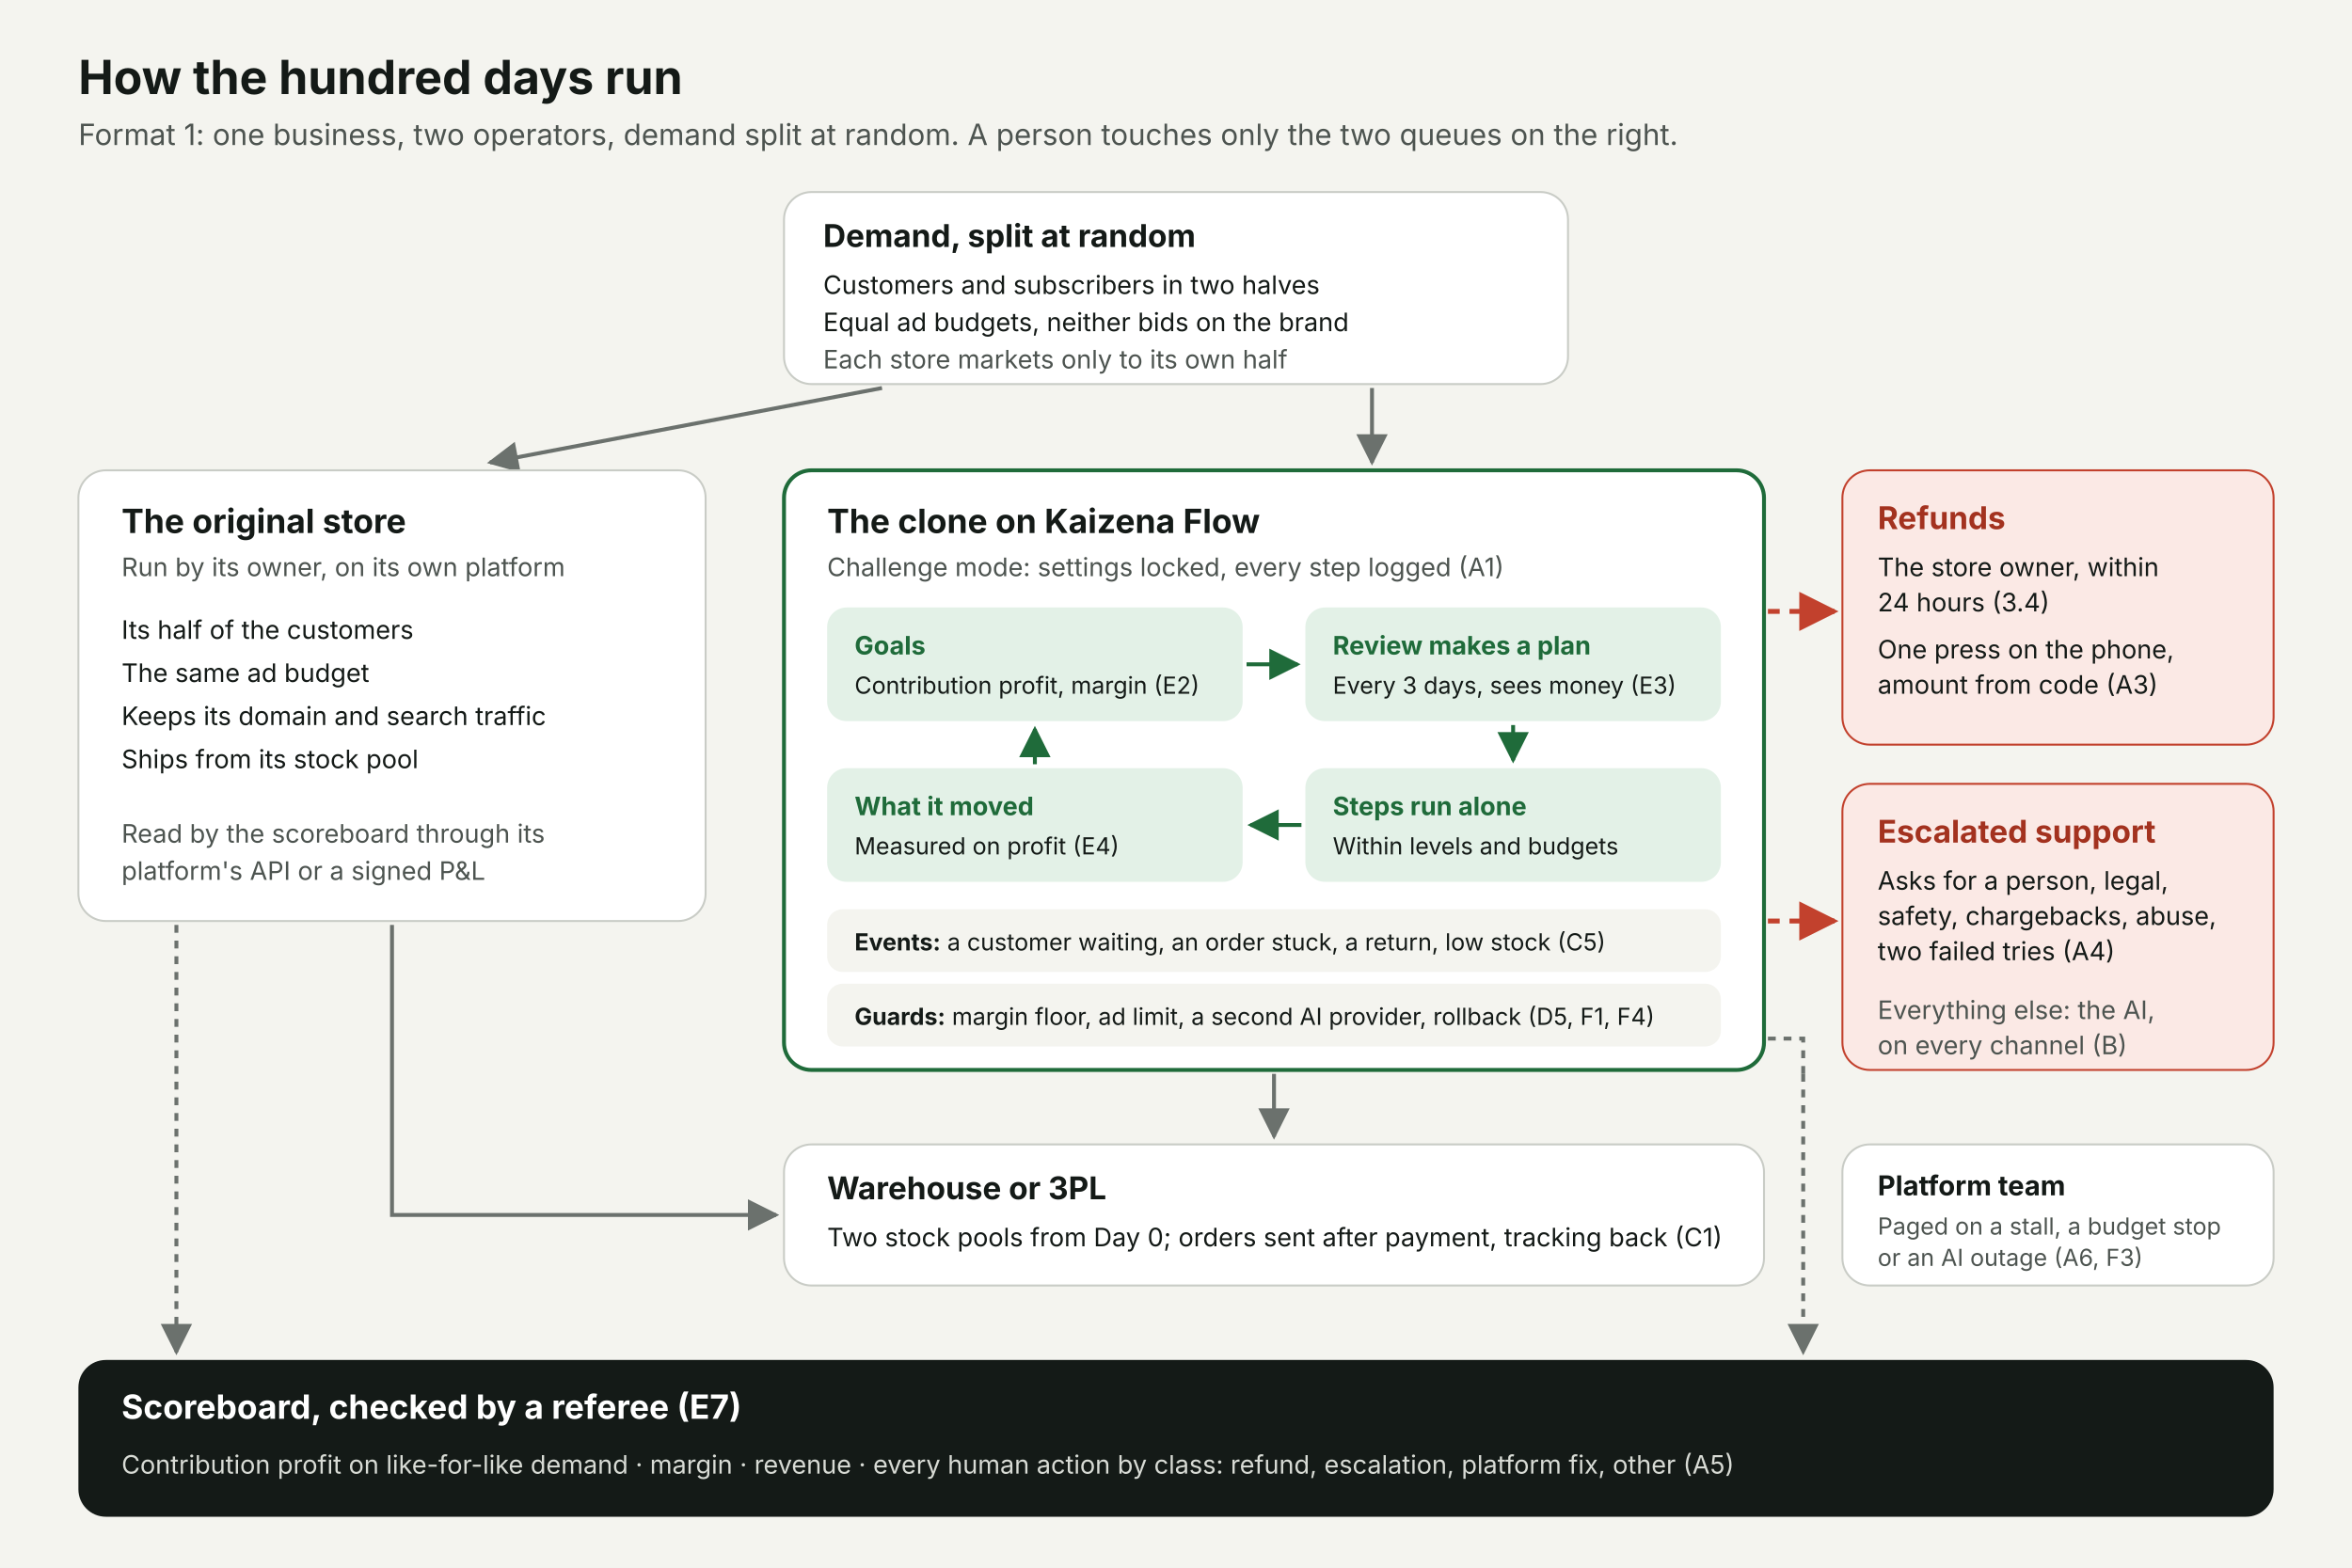
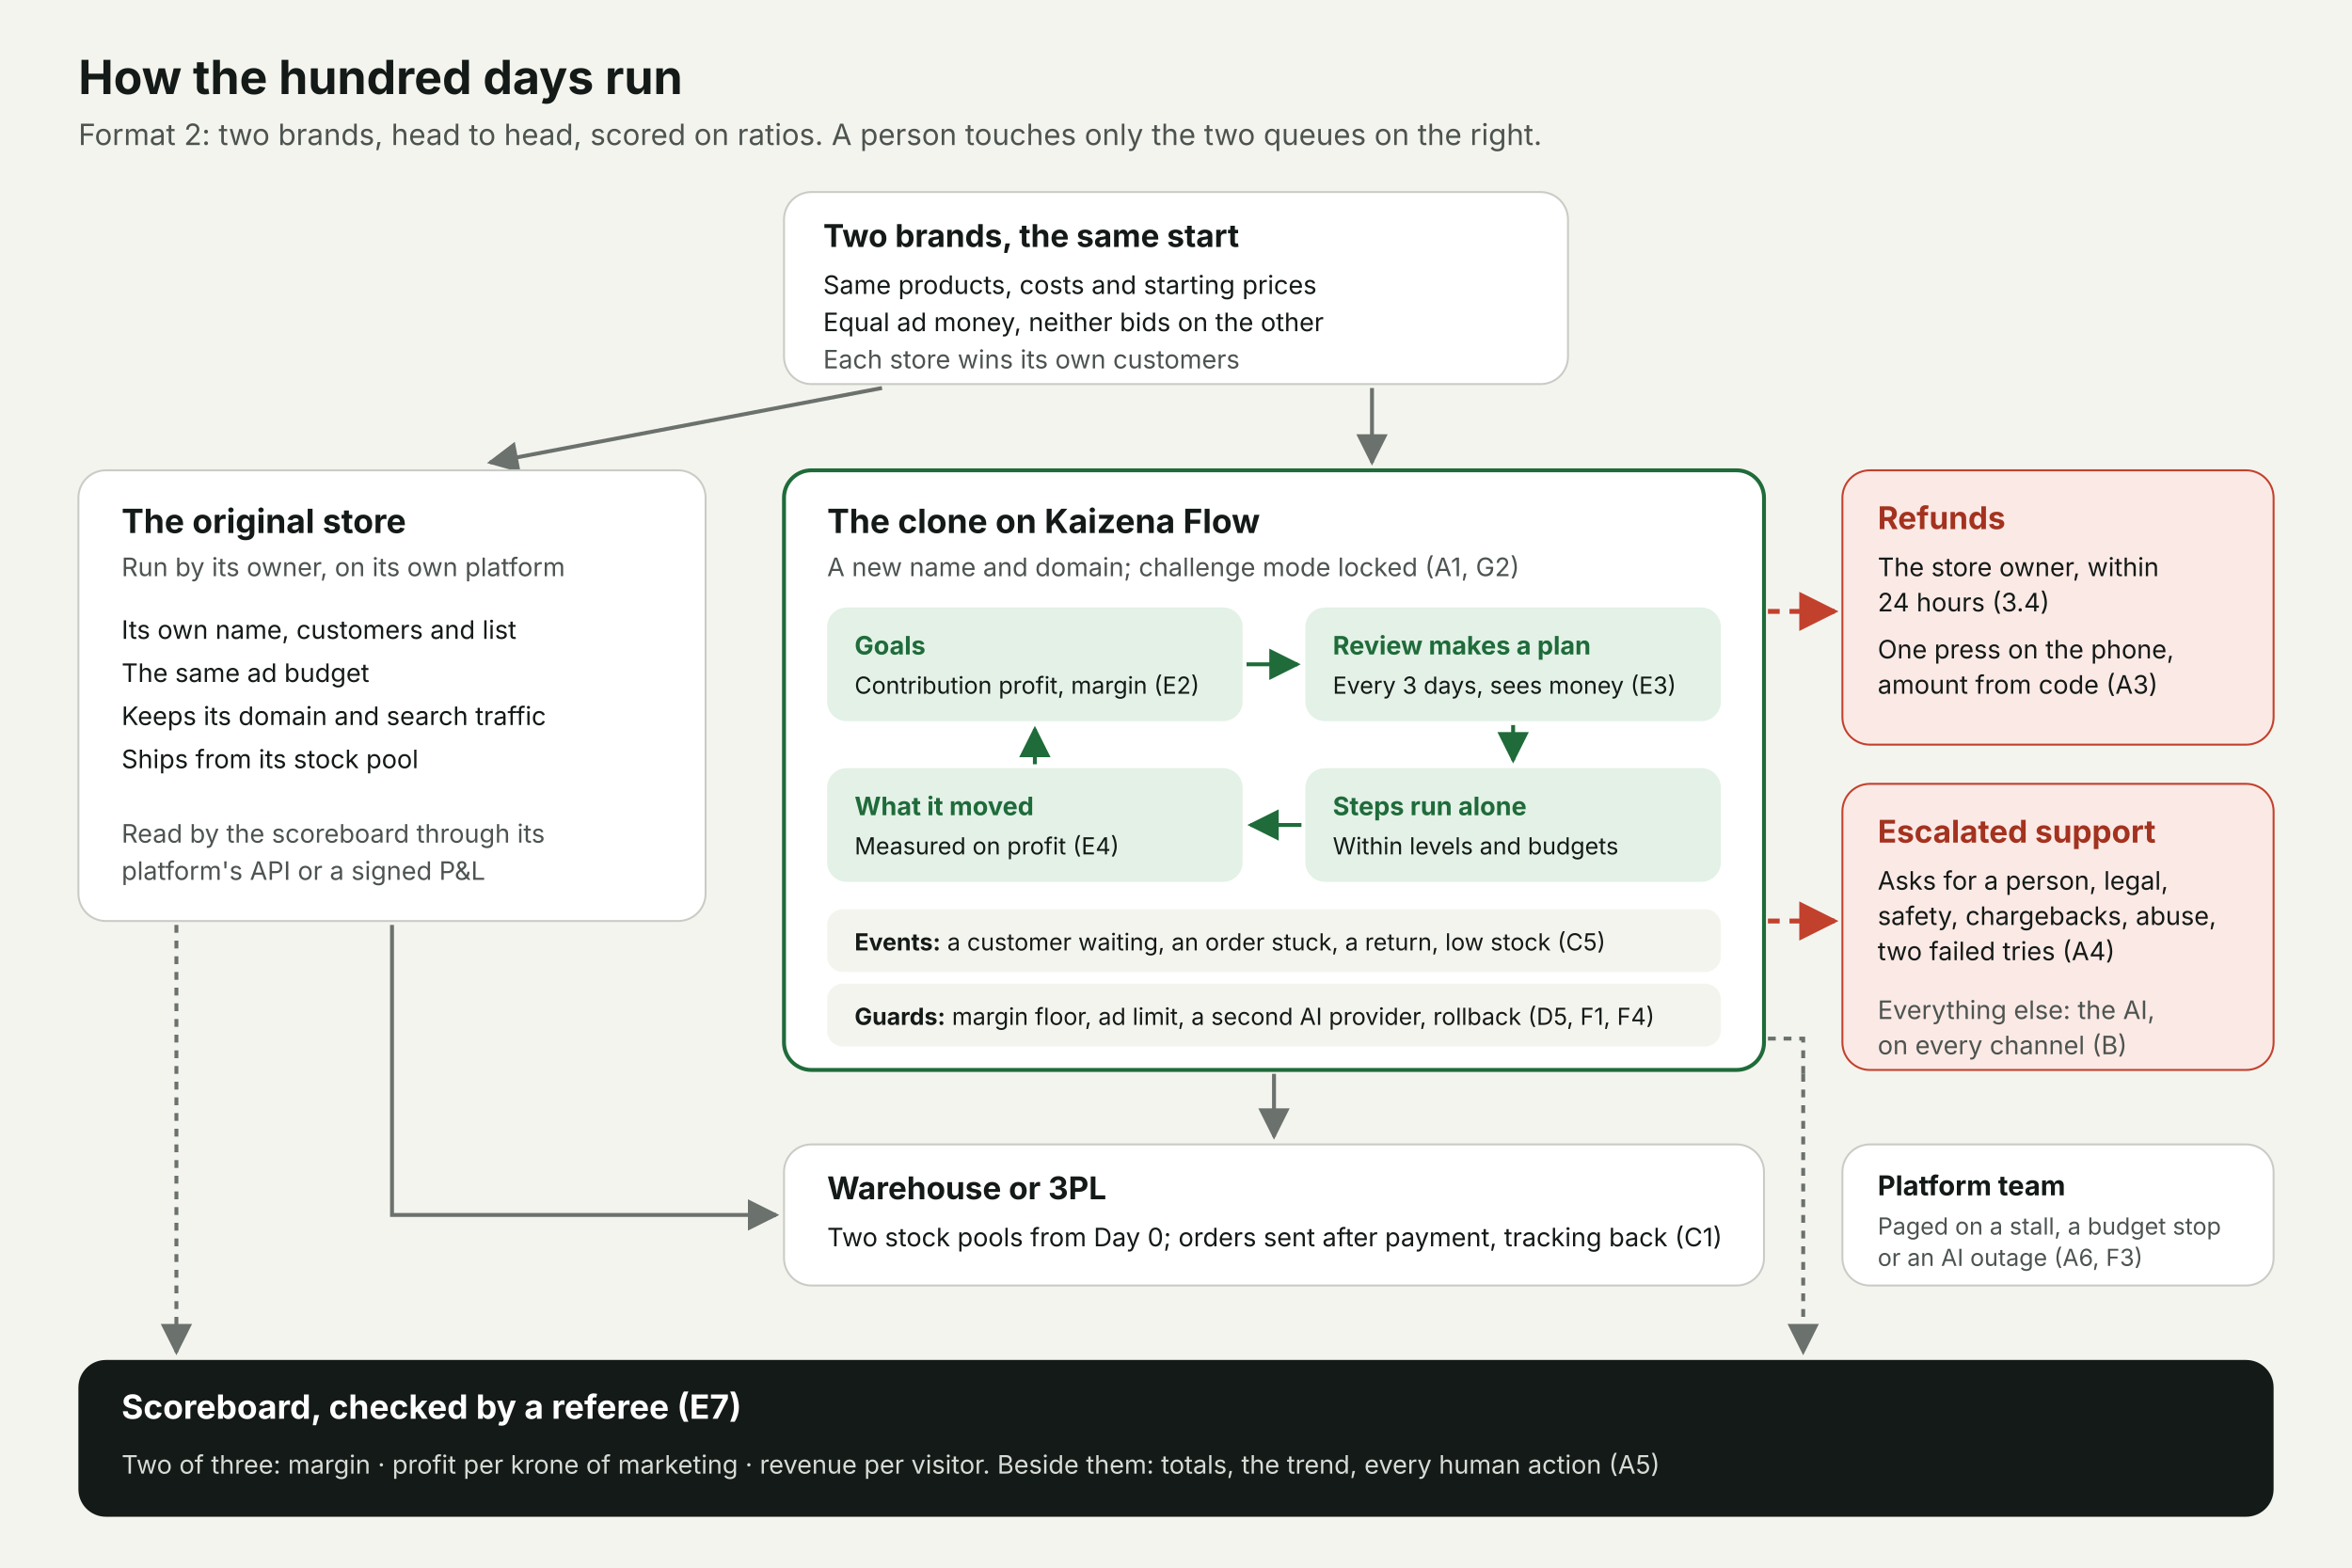
<svg xmlns="http://www.w3.org/2000/svg" width="1200" height="800" viewBox="0 0 1200 800" font-family="Inter, -apple-system, 'Segoe UI', Roboto, Helvetica, Arial, sans-serif">
  <defs>
    <marker id="arrow" viewBox="0 0 10 10" refX="9" refY="5" markerWidth="8" markerHeight="8" orient="auto-start-reverse">
      <path d="M0 0 L10 5 L0 10 z" fill="#1f6b3a" />
    </marker>
    <marker id="arrow-red" viewBox="0 0 10 10" refX="9" refY="5" markerWidth="8" markerHeight="8" orient="auto-start-reverse">
      <path d="M0 0 L10 5 L0 10 z" fill="#c2412d" />
    </marker>
    <marker id="arrow-grey" viewBox="0 0 10 10" refX="9" refY="5" markerWidth="8" markerHeight="8" orient="auto-start-reverse">
      <path d="M0 0 L10 5 L0 10 z" fill="#6b716d" />
    </marker>
  </defs>
  <rect width="1200" height="800" fill="#f4f4ef" />
  <text x="40" y="48" font-size="24" font-weight="700" fill="#141a17">How the hundred days run</text>
-   <text x="40" y="74" font-size="15" fill="#4d5450">Format 1: one business, two operators, demand split at random. A person touches only the two queues on the right.</text>
+   <text x="40" y="74" font-size="15" fill="#4d5450">Format 2: two brands, head to head, scored on ratios. A person touches only the two queues on the right.</text>
  <rect x="400" y="98" width="400" height="98" rx="14" fill="#ffffff" stroke="#c9ccc6" />
-   <text x="420" y="126" font-size="16" font-weight="700" fill="#141a17">Demand, split at random</text>
-   <text x="420" y="150" font-size="13" fill="#141a17">Customers and subscribers in two halves</text>
-   <text x="420" y="169" font-size="13" fill="#141a17">Equal ad budgets, neither bids on the brand</text>
-   <text x="420" y="188" font-size="13" fill="#4d5450">Each store markets only to its own half</text>
+   <text x="420" y="126" font-size="16" font-weight="700" fill="#141a17">Two brands, the same start</text>
+   <text x="420" y="150" font-size="13" fill="#141a17">Same products, costs and starting prices</text>
+   <text x="420" y="169" font-size="13" fill="#141a17">Equal ad money, neither bids on the other</text>
+   <text x="420" y="188" font-size="13" fill="#4d5450">Each store wins its own customers</text>
  <path d="M450 198 L250 236" stroke="#6b716d" stroke-width="2" fill="none" marker-end="url(#arrow-grey)" />
  <path d="M700 198 L700 236" stroke="#6b716d" stroke-width="2" fill="none" marker-end="url(#arrow-grey)" />
  <rect x="40" y="240" width="320" height="230" rx="14" fill="#ffffff" stroke="#c9ccc6" />
  <text x="62" y="272" font-size="17" font-weight="700" fill="#141a17">The original store</text>
  <text x="62" y="294" font-size="13" fill="#4d5450">Run by its owner, on its own platform</text>
-   <text x="62" y="326" font-size="13" fill="#141a17">Its half of the customers</text>
+   <text x="62" y="326" font-size="13" fill="#141a17">Its own name, customers and list</text>
  <text x="62" y="348" font-size="13" fill="#141a17">The same ad budget</text>
  <text x="62" y="370" font-size="13" fill="#141a17">Keeps its domain and search traffic</text>
  <text x="62" y="392" font-size="13" fill="#141a17">Ships from its stock pool</text>
  <text x="62" y="430" font-size="13" fill="#4d5450">Read by the scoreboard through its</text>
  <text x="62" y="449" font-size="13" fill="#4d5450">platform's API or a signed P&amp;L</text>
  <rect x="400" y="240" width="500" height="306" rx="14" fill="#ffffff" stroke="#1f6b3a" stroke-width="2" />
  <text x="422" y="272" font-size="17" font-weight="700" fill="#141a17">The clone on Kaizena Flow</text>
-   <text x="422" y="294" font-size="13" fill="#4d5450">Challenge mode: settings locked, every step logged (A1)</text>
+   <text x="422" y="294" font-size="13" fill="#4d5450">A new name and domain; challenge mode locked (A1, G2)</text>
  <rect x="422" y="310" width="212" height="58" rx="10" fill="#e3f1e7" />
  <text x="436" y="334" font-size="13" font-weight="700" fill="#1f6b3a">Goals</text>
  <text x="436" y="354" font-size="12" fill="#141a17">Contribution profit, margin (E2)</text>
  <rect x="666" y="310" width="212" height="58" rx="10" fill="#e3f1e7" />
  <text x="680" y="334" font-size="13" font-weight="700" fill="#1f6b3a">Review makes a plan</text>
  <text x="680" y="354" font-size="12" fill="#141a17">Every 3 days, sees money (E3)</text>
  <rect x="666" y="392" width="212" height="58" rx="10" fill="#e3f1e7" />
  <text x="680" y="416" font-size="13" font-weight="700" fill="#1f6b3a">Steps run alone</text>
  <text x="680" y="436" font-size="12" fill="#141a17">Within levels and budgets</text>
  <rect x="422" y="392" width="212" height="58" rx="10" fill="#e3f1e7" />
  <text x="436" y="416" font-size="13" font-weight="700" fill="#1f6b3a">What it moved</text>
  <text x="436" y="436" font-size="12" fill="#141a17">Measured on profit (E4)</text>
  <path d="M636 339 L662 339" stroke="#1f6b3a" stroke-width="2" fill="none" marker-end="url(#arrow)" />
  <path d="M772 370 L772 388" stroke="#1f6b3a" stroke-width="2" fill="none" marker-end="url(#arrow)" />
  <path d="M664 421 L638 421" stroke="#1f6b3a" stroke-width="2" fill="none" marker-end="url(#arrow)" />
  <path d="M528 390 L528 372" stroke="#1f6b3a" stroke-width="2" fill="none" marker-end="url(#arrow)" />
  <rect x="422" y="464" width="456" height="32" rx="8" fill="#f4f4ef" />
  <text x="436" y="485" font-size="12" fill="#141a17">
    <tspan font-weight="700">Events:</tspan> a customer waiting, an order stuck, a return, low stock (C5)</text>
  <rect x="422" y="502" width="456" height="32" rx="8" fill="#f4f4ef" />
  <text x="436" y="523" font-size="12" fill="#141a17">
    <tspan font-weight="700">Guards:</tspan> margin floor, ad limit, a second AI provider, rollback (D5, F1, F4)</text>
  <rect x="940" y="240" width="220" height="140" rx="14" fill="#fbe9e5" stroke="#c2412d" />
  <text x="958" y="270" font-size="16" font-weight="700" fill="#a3321f">Refunds</text>
  <text x="958" y="294" font-size="13" fill="#141a17">The store owner, within</text>
  <text x="958" y="312" font-size="13" fill="#141a17">24 hours (3.4)</text>
  <text x="958" y="336" font-size="13" fill="#141a17">One press on the phone,</text>
  <text x="958" y="354" font-size="13" fill="#141a17">amount from code (A3)</text>
  <rect x="940" y="400" width="220" height="146" rx="14" fill="#fbe9e5" stroke="#c2412d" />
  <text x="958" y="430" font-size="16" font-weight="700" fill="#a3321f">Escalated support</text>
  <text x="958" y="454" font-size="13" fill="#141a17">Asks for a person, legal,</text>
  <text x="958" y="472" font-size="13" fill="#141a17">safety, chargebacks, abuse,</text>
  <text x="958" y="490" font-size="13" fill="#141a17">two failed tries (A4)</text>
  <text x="958" y="520" font-size="13" fill="#4d5450">Everything else: the AI,</text>
  <text x="958" y="538" font-size="13" fill="#4d5450">on every channel (B)</text>
  <path d="M902 312 L936 312" stroke="#c2412d" stroke-width="2.5" stroke-dasharray="6 5" fill="none" marker-end="url(#arrow-red)" />
  <path d="M902 470 L936 470" stroke="#c2412d" stroke-width="2.5" stroke-dasharray="6 5" fill="none" marker-end="url(#arrow-red)" />
  <rect x="400" y="584" width="500" height="72" rx="14" fill="#ffffff" stroke="#c9ccc6" />
  <text x="422" y="612" font-size="16" font-weight="700" fill="#141a17">Warehouse or 3PL</text>
  <text x="422" y="636" font-size="13" fill="#141a17">Two stock pools from Day 0; orders sent after payment, tracking back (C1)</text>
  <path d="M650 548 L650 580" stroke="#6b716d" stroke-width="2" fill="none" marker-end="url(#arrow-grey)" />
  <path d="M200 472 L200 620 L396 620" stroke="#6b716d" stroke-width="2" fill="none" marker-end="url(#arrow-grey)" />
  <rect x="940" y="584" width="220" height="72" rx="14" fill="#ffffff" stroke="#c9ccc6" />
  <text x="958" y="610" font-size="14" font-weight="700" fill="#141a17">Platform team</text>
  <text x="958" y="630" font-size="12" fill="#4d5450">Paged on a stall, a budget stop</text>
  <text x="958" y="646" font-size="12" fill="#4d5450">or an AI outage (A6, F3)</text>
  <rect x="40" y="694" width="1120" height="80" rx="14" fill="#141a17" />
  <text x="62" y="724" font-size="17" font-weight="700" fill="#ffffff">Scoreboard, checked by a referee (E7)</text>
-   <text x="62" y="752" font-size="13" fill="#d8dbd5">Contribution profit on like-for-like demand · margin · revenue · every human action by class: refund, escalation, platform fix, other (A5)</text>
+   <text x="62" y="752" font-size="13" fill="#d8dbd5">Two of three: margin · profit per krone of marketing · revenue per visitor. Beside them: totals, the trend, every human action (A5)</text>
  <path d="M90 472 L90 690" stroke="#6b716d" stroke-width="2" stroke-dasharray="4 4" fill="none" marker-end="url(#arrow-grey)" />
  <path d="M920 548 L920 690" stroke="#6b716d" stroke-width="2" stroke-dasharray="4 4" fill="none" marker-end="url(#arrow-grey)" />
  <path d="M902 530 L920 530 L920 548" stroke="#6b716d" stroke-width="2" stroke-dasharray="4 4" fill="none" />
</svg>
